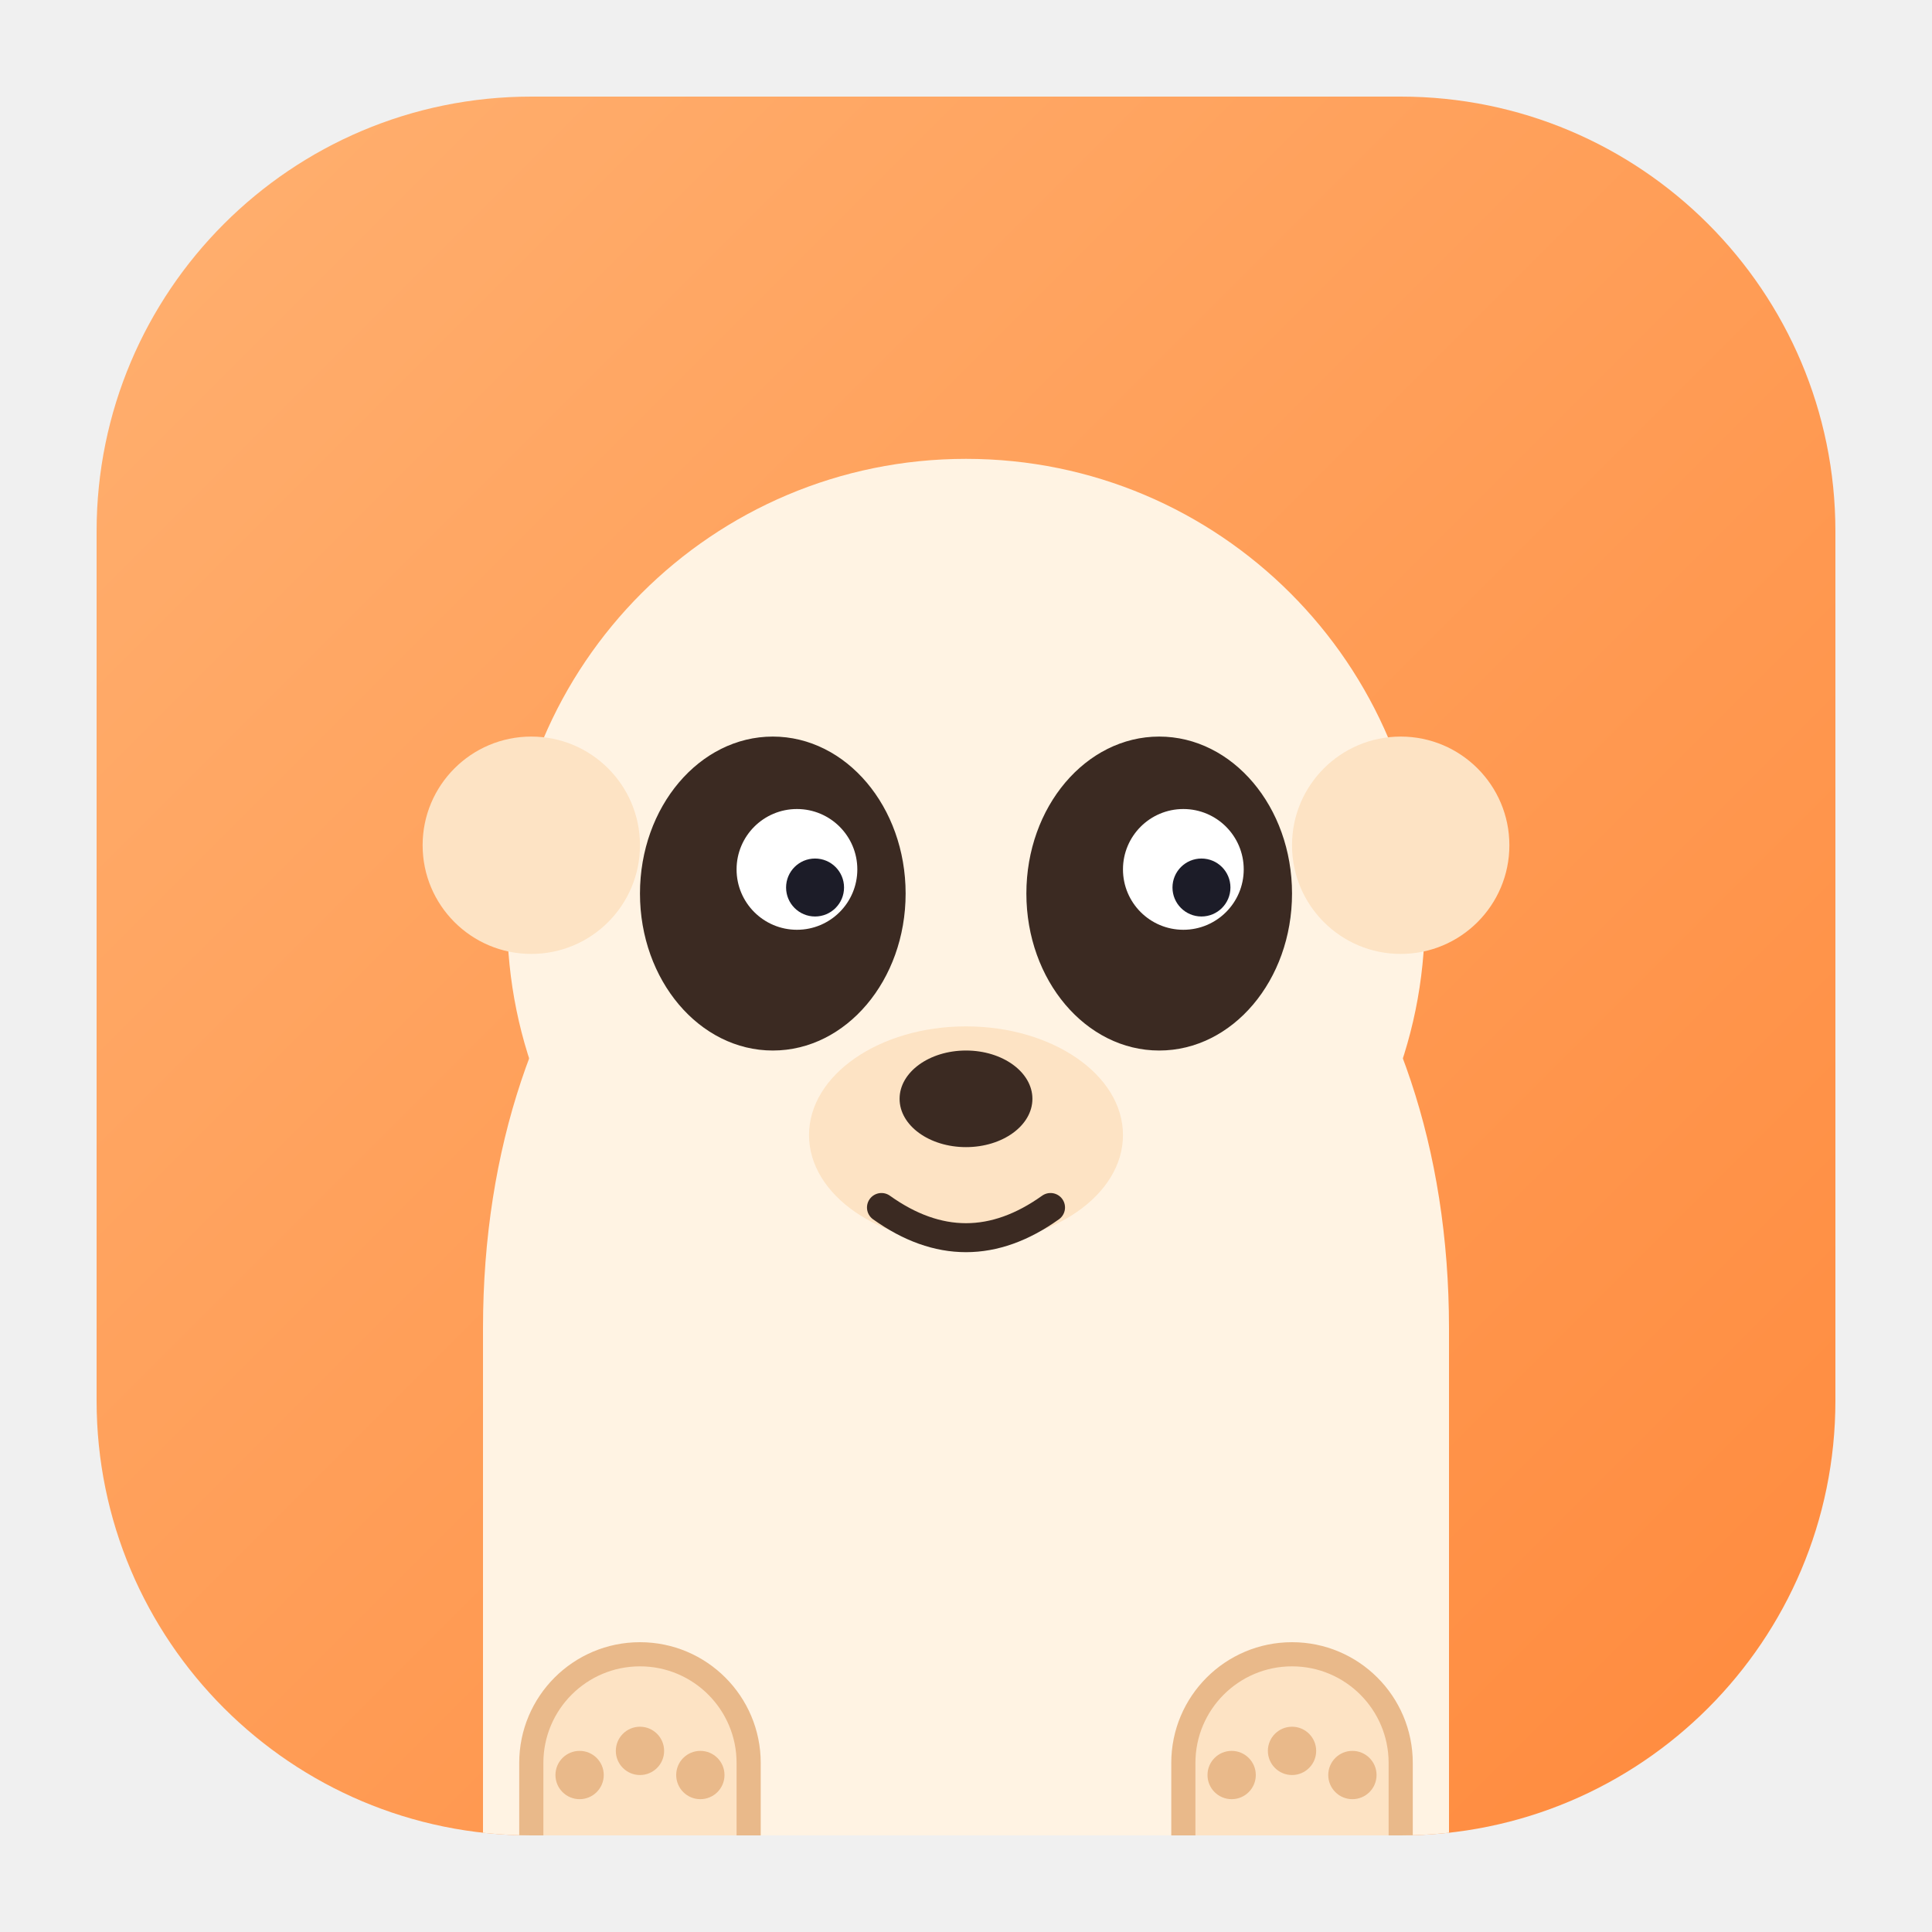
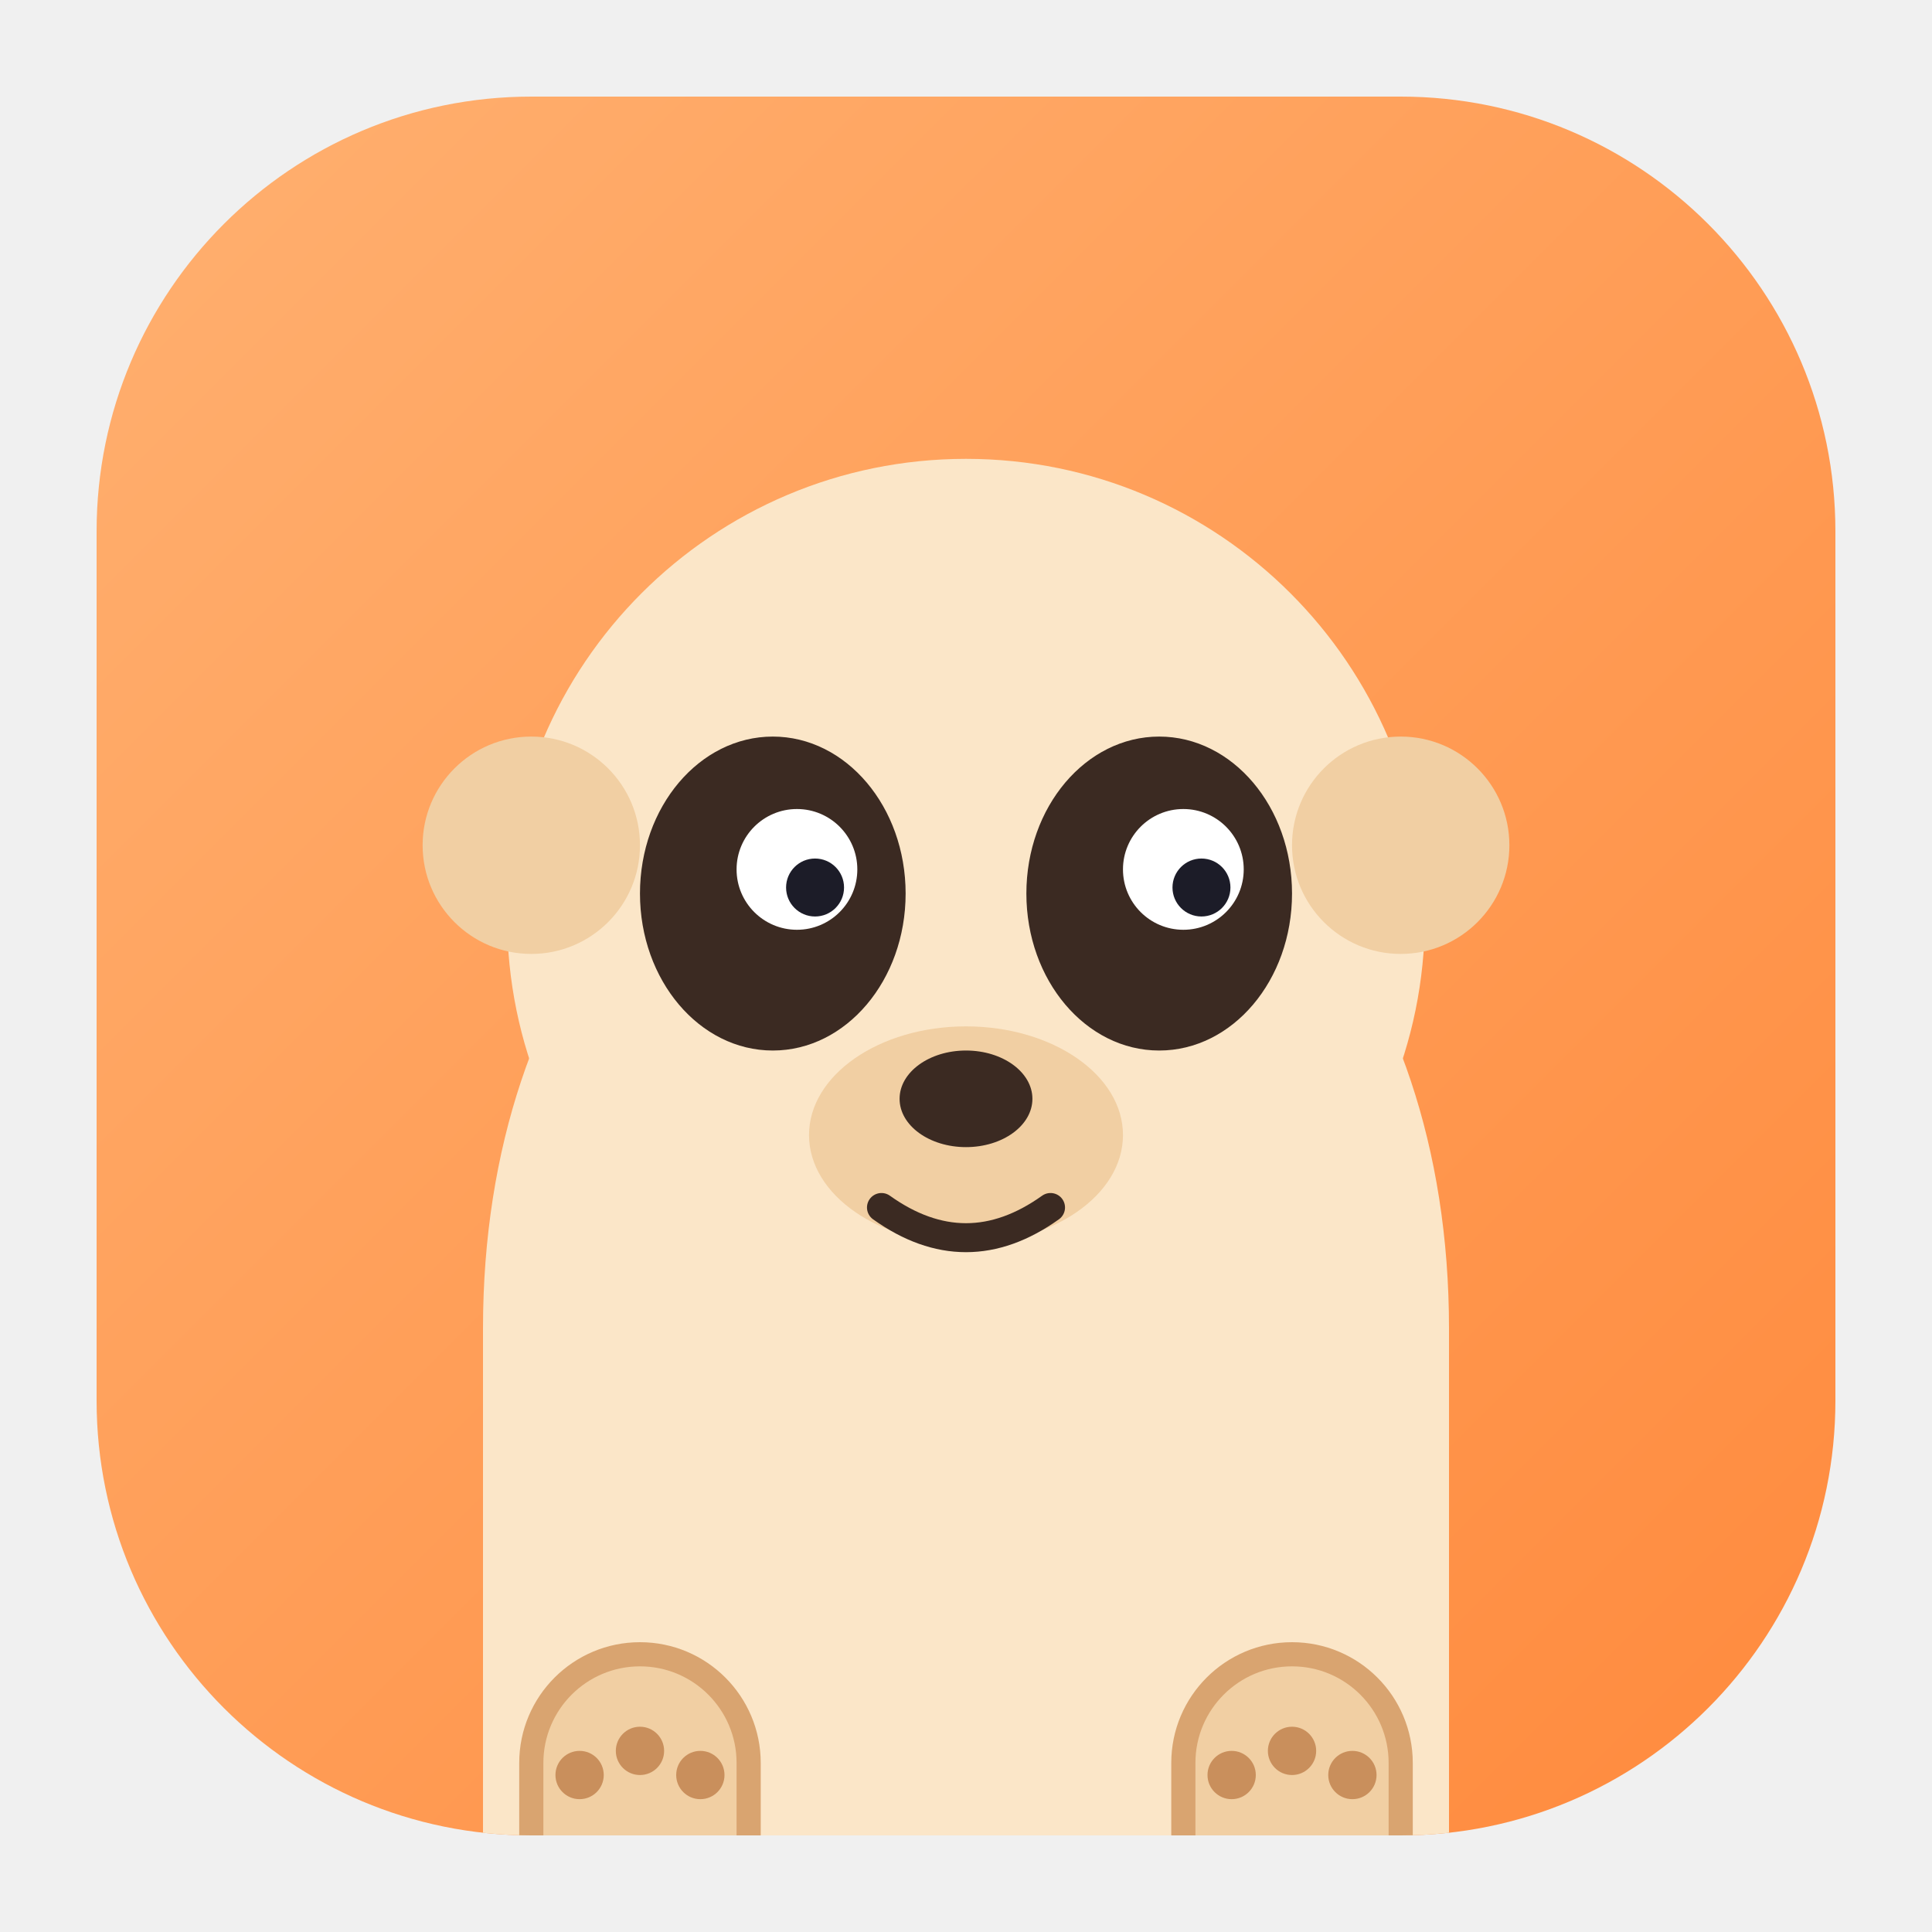
<svg xmlns="http://www.w3.org/2000/svg" width="160" height="160" viewBox="0 0 160 160">
  <defs>
    <linearGradient id="g" x1="0" y1="0" x2="1" y2="1">
      <stop offset="0" stop-color="#ffb070" />
      <stop offset="1" stop-color="#ff8a3d" />
    </linearGradient>
    <clipPath id="c">
      <rect x="8" y="8" width="144" height="144" rx="36" />
    </clipPath>
  </defs>
  <rect x="8" y="8" width="144" height="144" rx="36" fill="url(#g)" />
  <g clip-path="url(#c)">
-     <path d="M40 160V110c0-30 18-50 40-50s40 20 40 50v50z" fill="#fff3e3" />
-     <circle cx="80" cy="76" r="38" fill="#fff3e3" />
-     <circle cx="44" cy="70" r="9" fill="#fde3c4" />
-     <circle cx="116" cy="70" r="9" fill="#fde3c4" />
+     <path d="M40 160V110c0-30 18-50 40-50s40 20 40 50v50z" fill="#fbe6c8" />
+     <circle cx="80" cy="76" r="38" fill="#fbe6c8" />
+     <circle cx="44" cy="70" r="9" fill="#f1cfa3" />
+     <circle cx="116" cy="70" r="9" fill="#f1cfa3" />
    <ellipse cx="64" cy="74" rx="11" ry="13" fill="#3b2a22" />
    <ellipse cx="96" cy="74" rx="11" ry="13" fill="#3b2a22" />
    <circle cx="66" cy="72" r="5" fill="#fff" />
    <circle cx="98" cy="72" r="5" fill="#fff" />
    <circle cx="67.5" cy="73.5" r="2.4" fill="#1c1c28" />
    <circle cx="99.5" cy="73.5" r="2.4" fill="#1c1c28" />
-     <ellipse cx="80" cy="94" rx="13" ry="9" fill="#fde3c4" />
+     <ellipse cx="80" cy="94" rx="13" ry="9" fill="#f1cfa3" />
    <ellipse cx="80" cy="91" rx="5.5" ry="4" fill="#3b2a22" />
    <path d="M73 100q7 5 14 0" stroke="#3b2a22" stroke-width="2.4" stroke-linecap="round" fill="none" />
-     <g fill="#fde3c4" stroke="#e9b98a" stroke-width="2">
+     <g fill="#f1cfa3" stroke="#d9a470" stroke-width="2">
      <path d="M44 160v-14a9 9 0 0118 0v14z" />
      <path d="M98 160v-14a9 9 0 0118 0v14z" />
    </g>
-     <g fill="#e9b98a">
+     <g fill="#c98f5c">
      <circle cx="48" cy="147" r="2" />
      <circle cx="53" cy="145" r="2" />
      <circle cx="58" cy="147" r="2" />
      <circle cx="102" cy="147" r="2" />
      <circle cx="107" cy="145" r="2" />
      <circle cx="112" cy="147" r="2" />
    </g>
  </g>
</svg>
